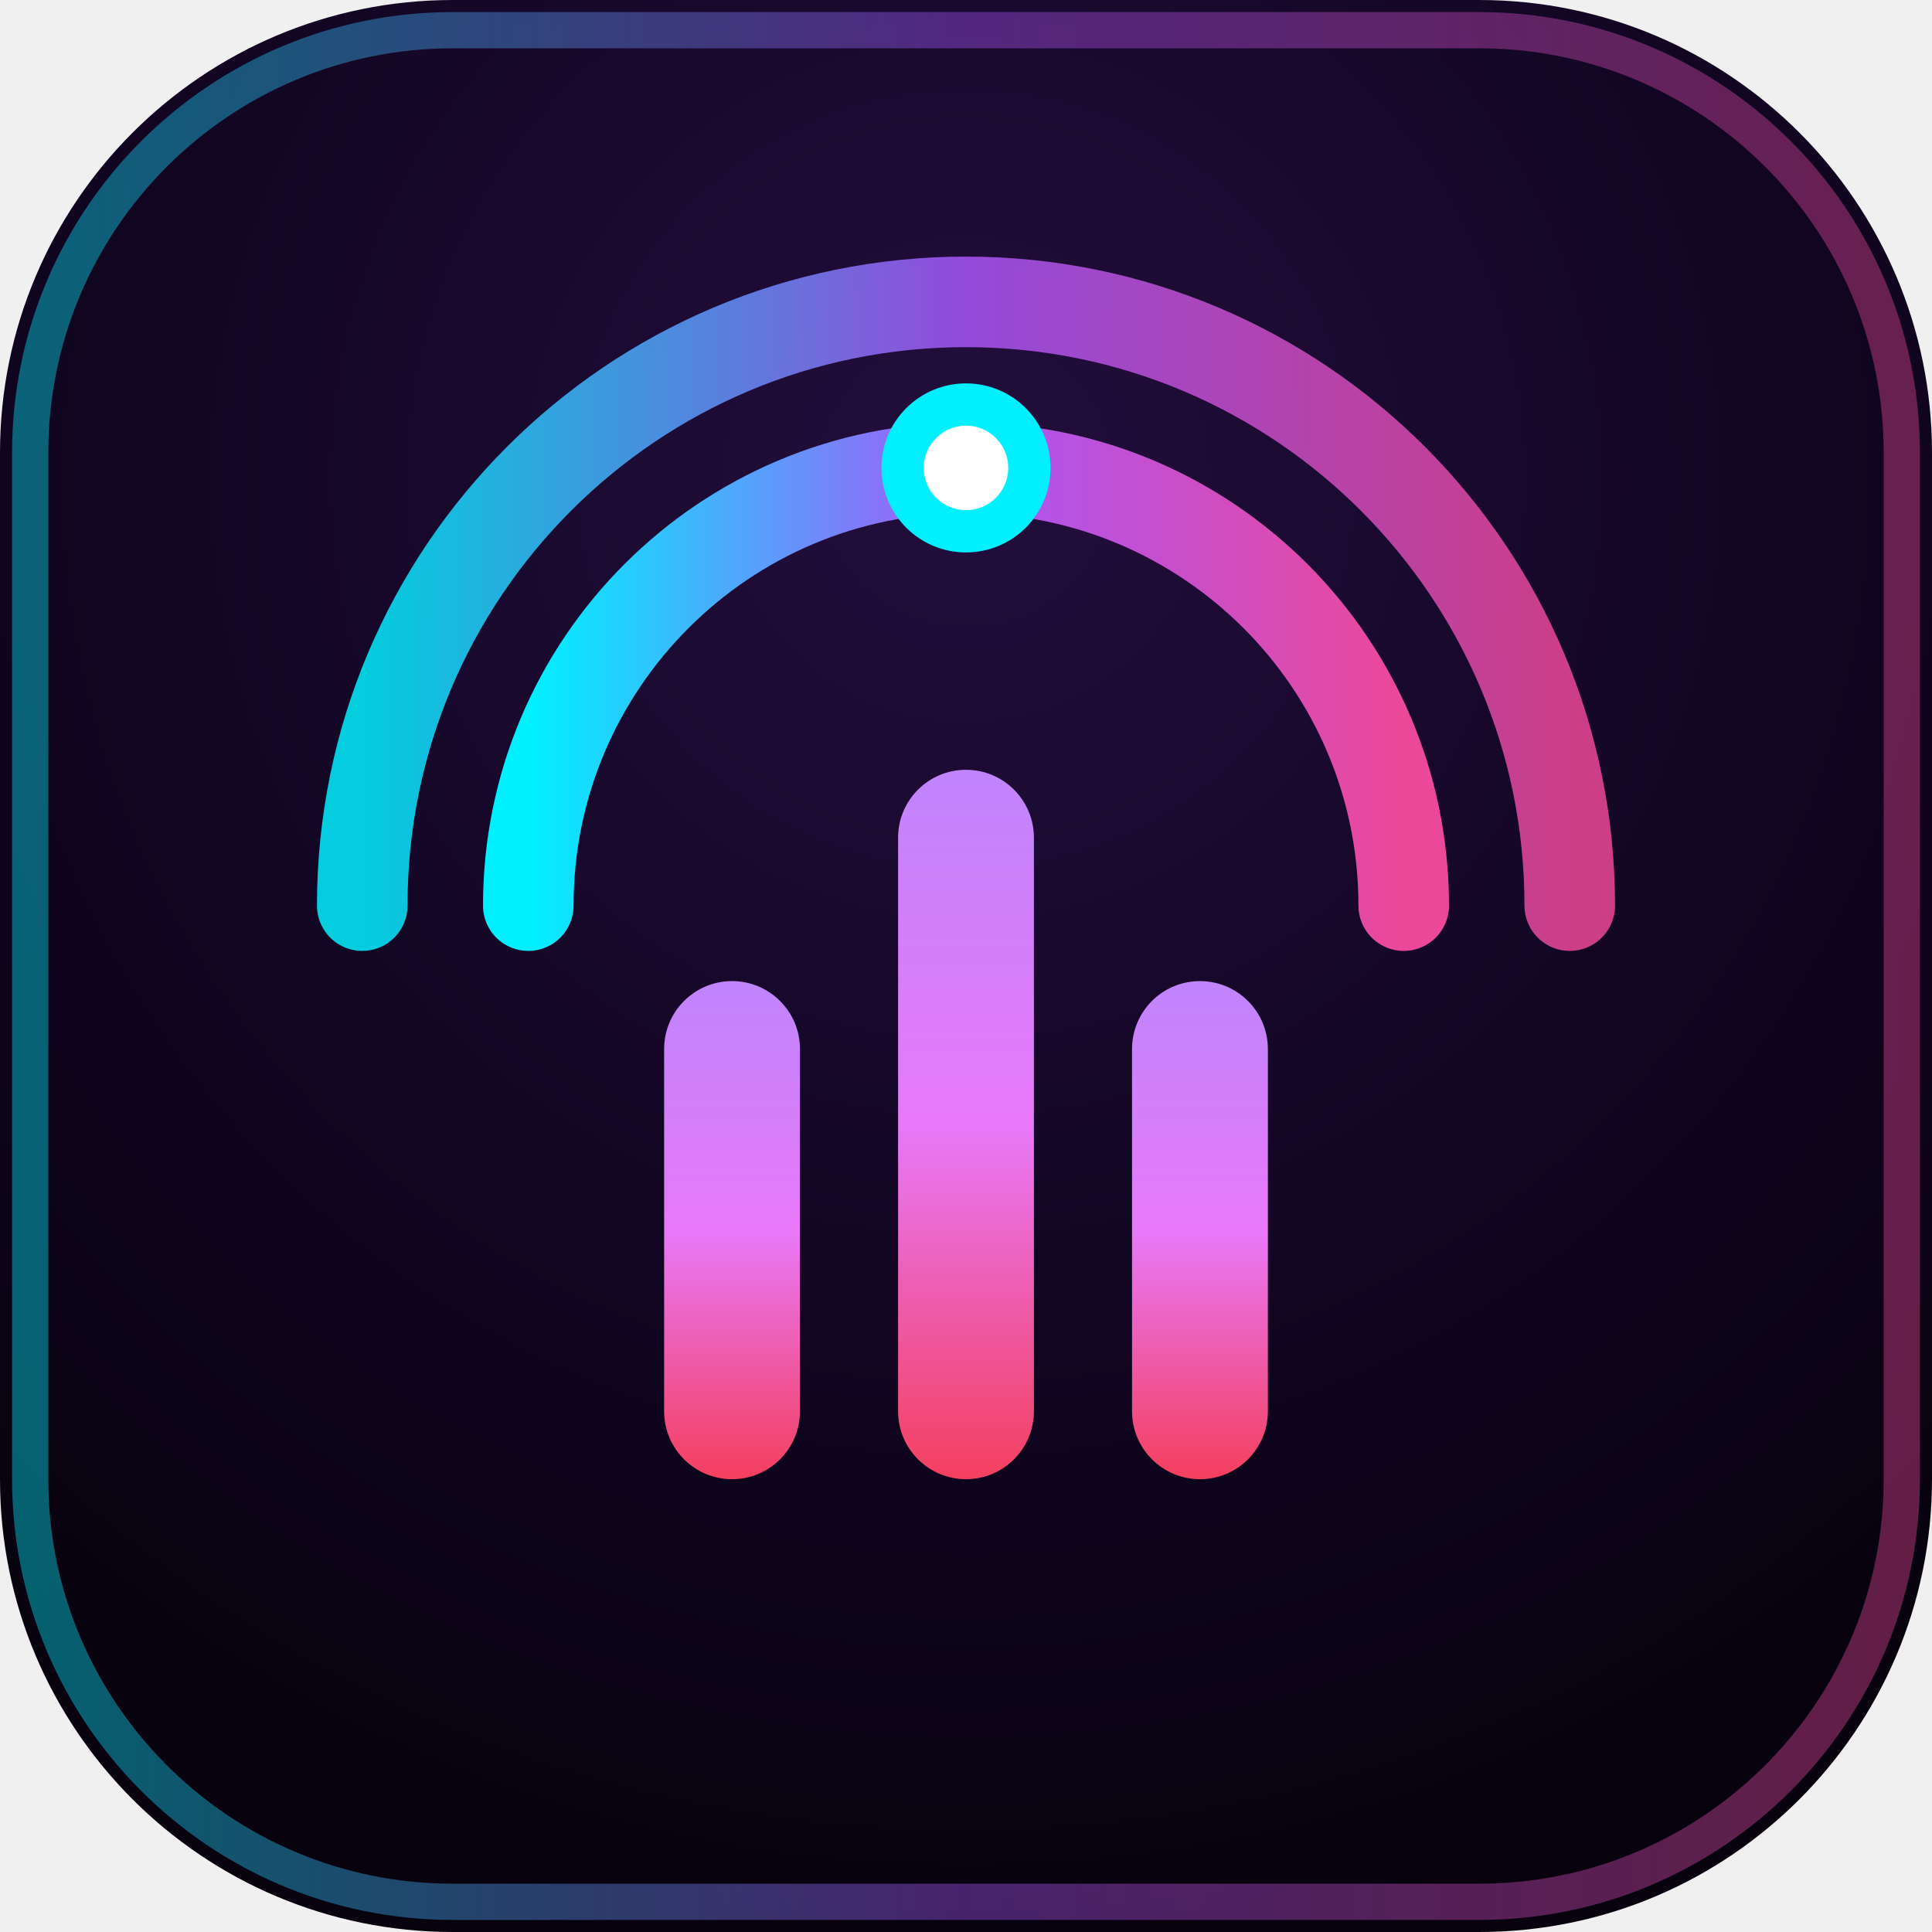
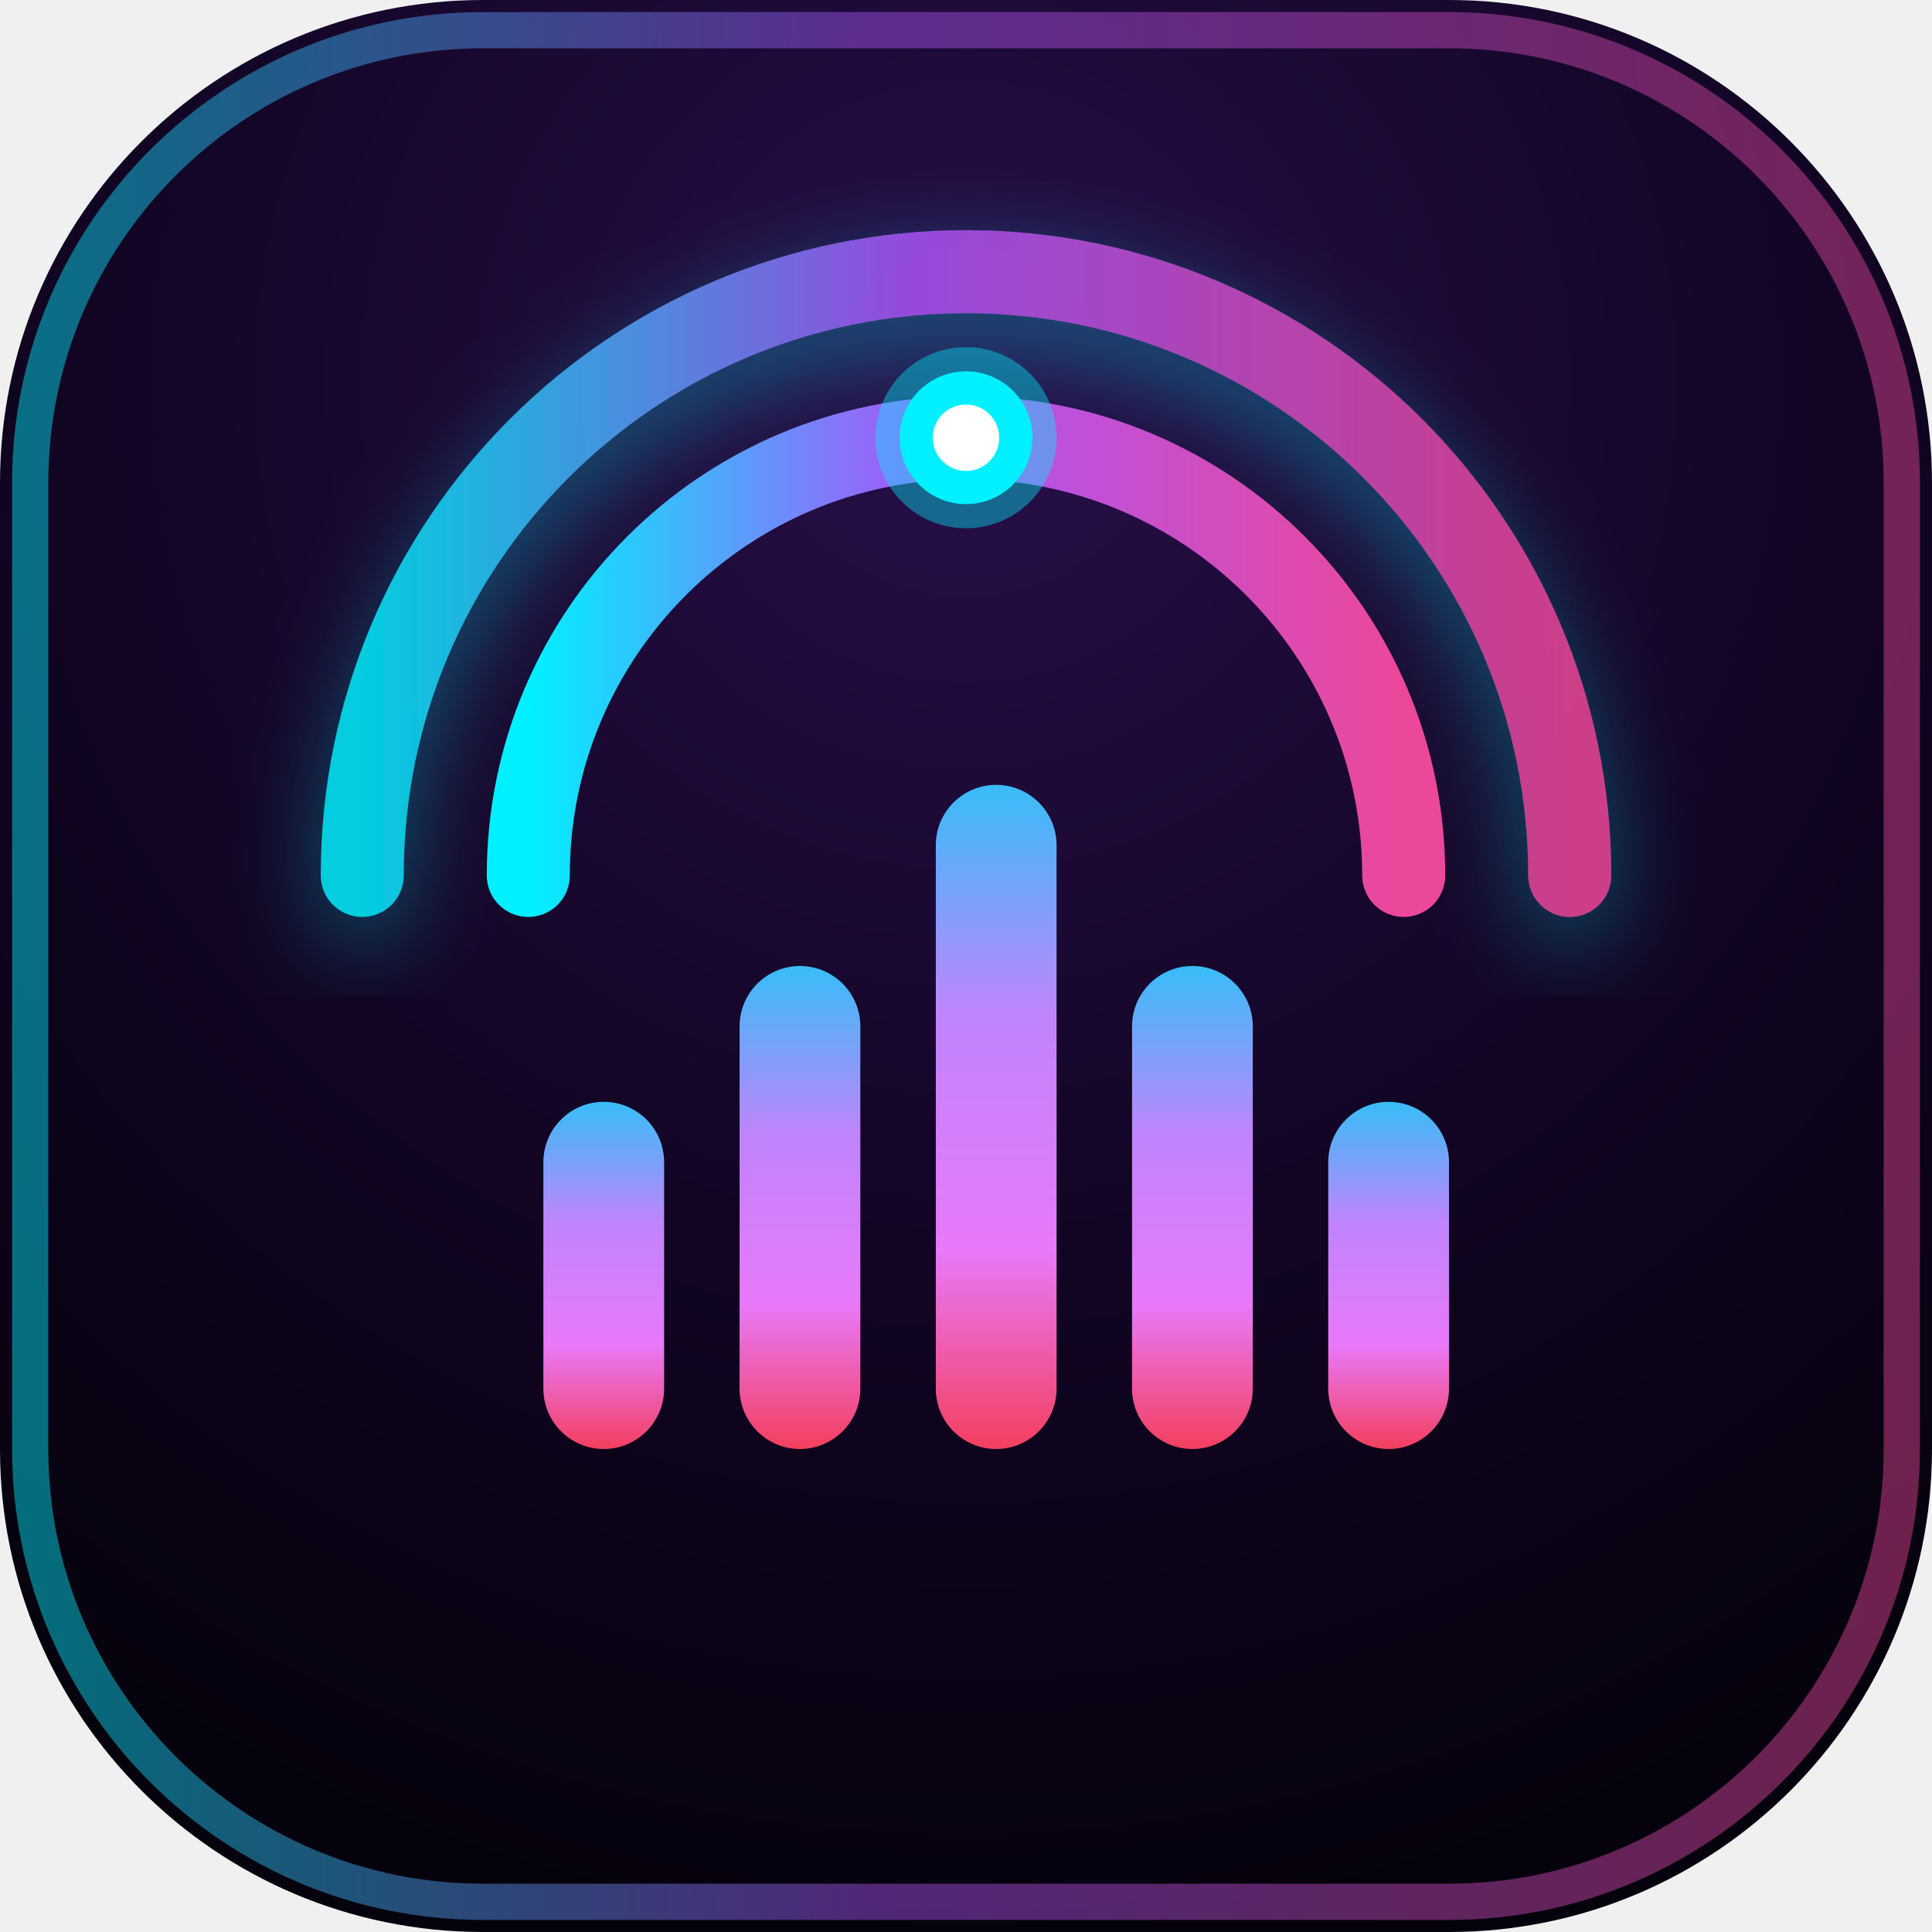
<svg xmlns="http://www.w3.org/2000/svg" viewBox="0 0 64 64" width="64" height="64">
  <defs>
-     <radialGradient id="favBg" cx="50%" cy="25%" r="75%">
-       <stop offset="0%" stop-color="#230E3D" />
-       <stop offset="60%" stop-color="#110521" />
-       <stop offset="100%" stop-color="#07020E" />
+     <radialGradient id="favBg" cx="50%" cy="20%" r="80%">
+       <stop offset="0%" stop-color="#280F4A" />
+       <stop offset="55%" stop-color="#120524" />
+       <stop offset="100%" stop-color="#06020D" />
    </radialGradient>
    <linearGradient id="favWave" x1="0%" y1="0%" x2="100%" y2="0%">
      <stop offset="0%" stop-color="#00F0FF" />
-       <stop offset="50%" stop-color="#A855F7" />
+       <stop offset="45%" stop-color="#A855F7" />
      <stop offset="100%" stop-color="#EC4899" />
    </linearGradient>
    <linearGradient id="favBar" x1="0%" y1="0%" x2="0%" y2="100%">
-       <stop offset="0%" stop-color="#C084FC" />
-       <stop offset="50%" stop-color="#E879F9" />
+       <stop offset="0%" stop-color="#38BDF8" />
+       <stop offset="35%" stop-color="#C084FC" />
+       <stop offset="70%" stop-color="#E879F9" />
      <stop offset="100%" stop-color="#F43F5E" />
    </linearGradient>
+     <filter id="favGlow" x="-20%" y="-20%" width="140%" height="140%">
+       <feDropShadow dx="0" dy="1" stdDeviation="1.5" flood-color="#00F0FF" flood-opacity="0.4" />
+     </filter>
  </defs>
-   <rect width="64" height="64" rx="15" fill="url(#favBg)" />
-   <rect width="62" height="62" x="1" y="1" rx="14" fill="none" stroke="url(#favWave)" stroke-width="1.2" opacity="0.4" />
-   <path d="M 12 30 A 20 20 0 0 1 52 30" fill="none" stroke="url(#favWave)" stroke-width="3" stroke-linecap="round" opacity="0.85" />
-   <path d="M 17.5 30 A 14.5 14.5 0 0 1 46.5 30" fill="none" stroke="url(#favWave)" stroke-width="3" stroke-linecap="round" />
-   <rect x="22" y="32.5" width="4.5" height="16.5" rx="2.25" fill="url(#favBar)" />
-   <rect x="29.75" y="25.5" width="4.5" height="23.5" rx="2.25" fill="url(#favBar)" />
-   <rect x="37.5" y="32.5" width="4.5" height="16.5" rx="2.25" fill="url(#favBar)" />
-   <circle cx="32" cy="15.5" r="2.8" fill="#00F0FF" />
-   <circle cx="32" cy="15.5" r="1.4" fill="#FFFFFF" />
+   <rect width="64" height="64" rx="16" fill="url(#favBg)" />
+   <rect width="62" height="62" x="1" y="1" rx="15" fill="none" stroke="url(#favWave)" stroke-width="1.2" opacity="0.45" />
+   <path d="M 12 29 A 20 20 0 0 1 52 29" fill="none" stroke="url(#favWave)" stroke-width="2.75" stroke-linecap="round" opacity="0.85" filter="url(#favGlow)" />
+   <path d="M 17.5 29 A 14.5 14.5 0 0 1 46.5 29" fill="none" stroke="url(#favWave)" stroke-width="2.75" stroke-linecap="round" />
+   <rect x="18" y="36.5" width="4" height="11.5" rx="2" fill="url(#favBar)" />
+   <rect x="24.5" y="32" width="4" height="16" rx="2" fill="url(#favBar)" />
+   <rect x="31" y="26" width="4" height="22" rx="2" fill="url(#favBar)" />
+   <rect x="37.5" y="32" width="4" height="16" rx="2" fill="url(#favBar)" />
+   <rect x="44" y="36.5" width="4" height="11.5" rx="2" fill="url(#favBar)" />
+   <circle cx="32" cy="14.5" r="3" fill="#00F0FF" opacity="0.4" />
+   <circle cx="32" cy="14.5" r="2.2" fill="#00F0FF" />
+   <circle cx="32" cy="14.5" r="1.1" fill="#FFFFFF" />
</svg>
